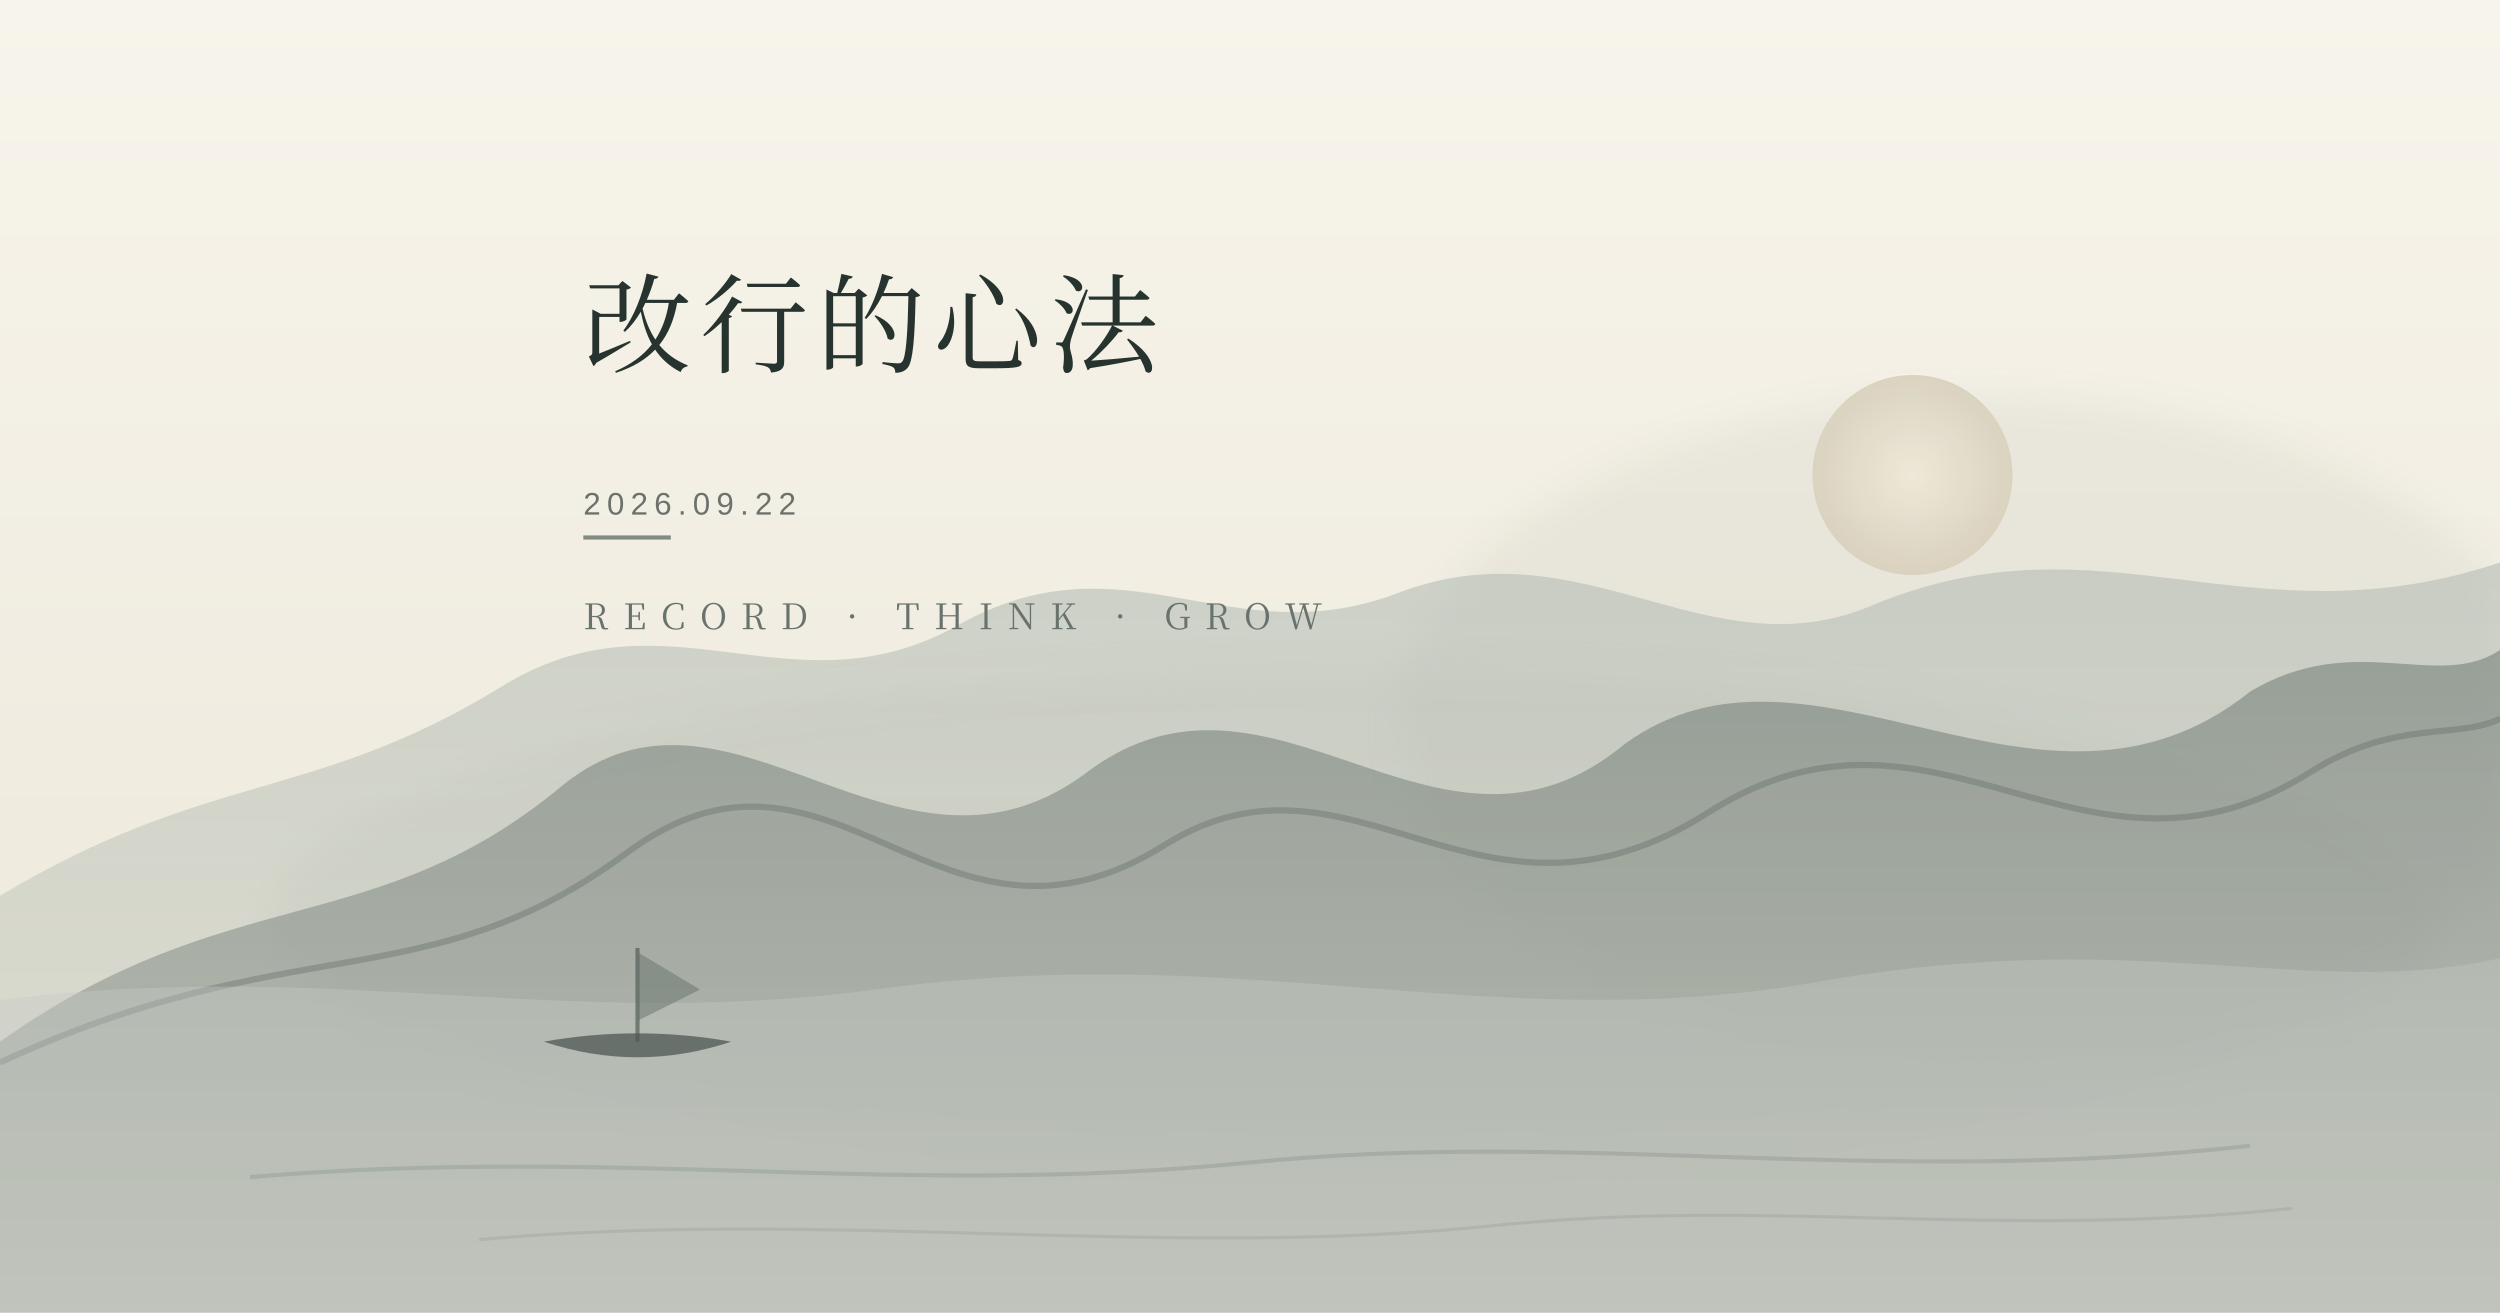
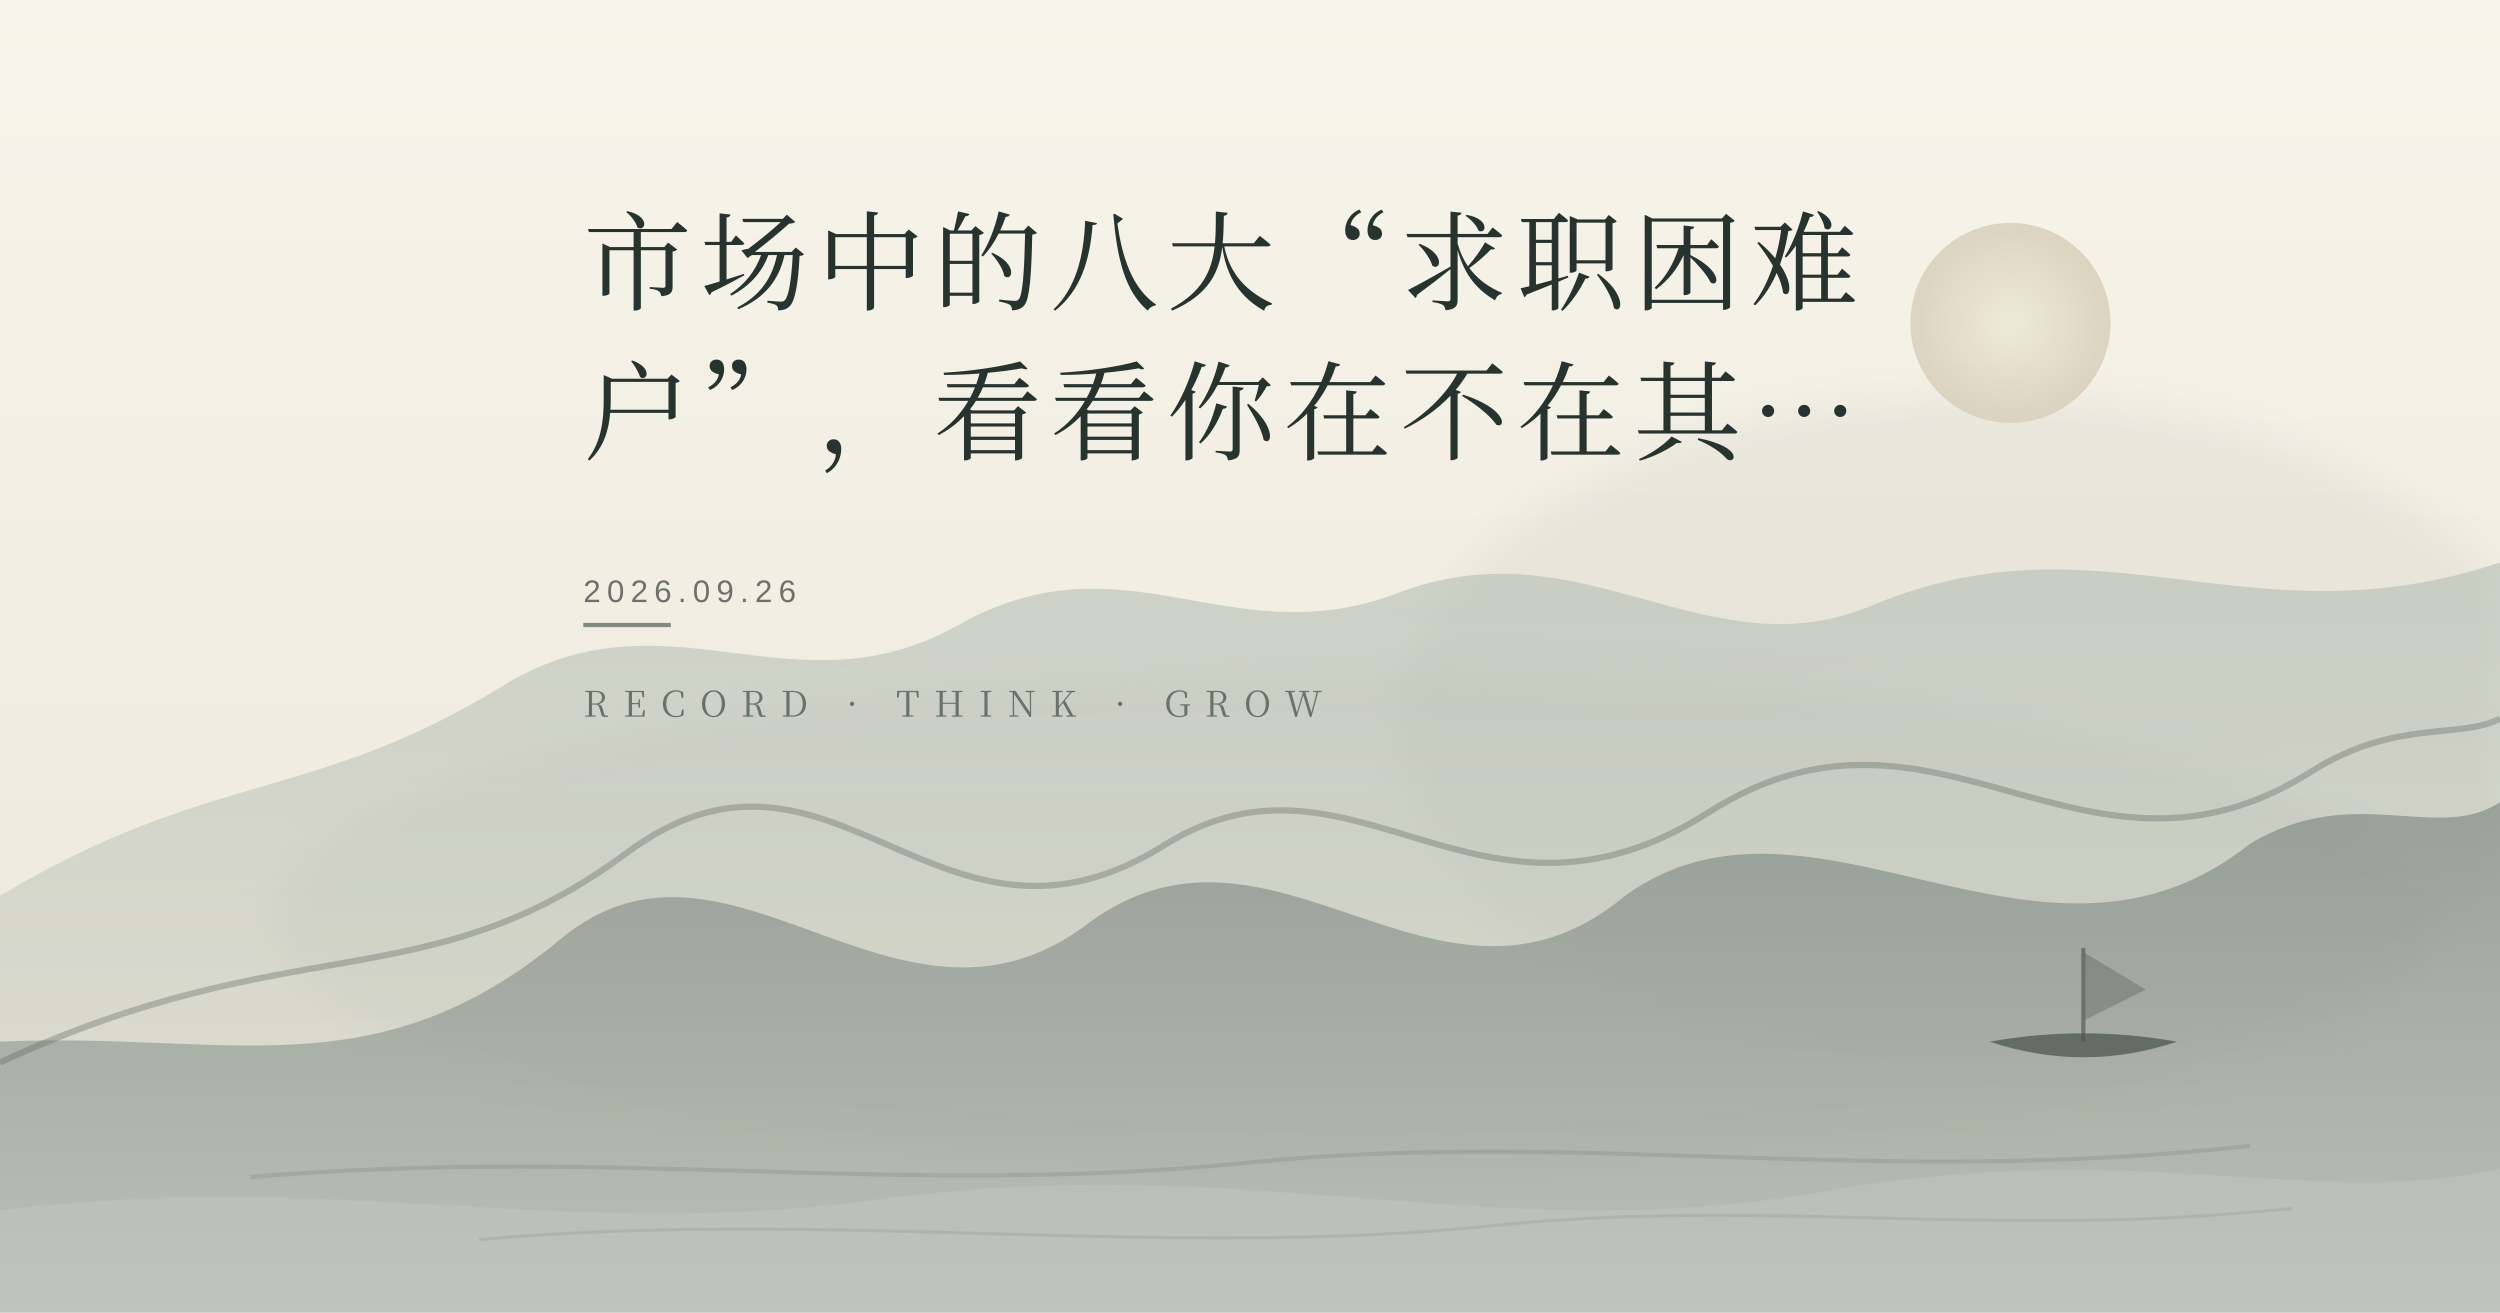
<svg xmlns="http://www.w3.org/2000/svg" width="1200" height="630" viewBox="0 0 1200 630">
  <defs>
    <linearGradient id="paper" x1="0" y1="0" x2="0" y2="1">
      <stop offset="0%" stop-color="#f7f4eb" />
      <stop offset="100%" stop-color="#ebe6d8" />
    </linearGradient>
    <linearGradient id="farMountain" x1="0" y1="0" x2="0" y2="1">
      <stop offset="0%" stop-color="#aeb8b0" />
      <stop offset="100%" stop-color="#d8d8cc" />
    </linearGradient>
    <linearGradient id="nearMountain" x1="0" y1="0" x2="0" y2="1">
      <stop offset="0%" stop-color="#69756f" />
      <stop offset="100%" stop-color="#9ba39b" />
    </linearGradient>
    <filter id="inkBlur">
      <feGaussianBlur stdDeviation="8" />
    </filter>
    <radialGradient id="moon">
      <stop offset="0%" stop-color="#eee8d8" />
      <stop offset="100%" stop-color="#d8d0bd" />
    </radialGradient>
    <style>

      .title {

        font-family:
          "Noto Serif CJK SC",
          "Source Han Serif SC",
          "Songti SC",
          "STSong",
          serif;

        font-size:
          52px;

        font-weight:
          500;

        letter-spacing:
          4px;

        fill:
          #26332f;
      }


      .subtitle {

        font-family:
          "Noto Serif CJK SC",
          "Source Han Serif SC",
          "Songti SC",
          "STSong",
          serif;

        font-size:
          17px;

        letter-spacing:
          7px;

        fill:
          #69736d;
      }


      .date {

        font-family:
          "Helvetica Neue",
          Arial,
          sans-serif;

        font-size:
          15px;

        letter-spacing:
          3px;

        fill:
          #6d716d;
      }

    </style>
  </defs>
  <rect x="0" y="0" width="1200" height="630" fill="url(#paper)" />
  <ellipse cx="650" cy="440" rx="520" ry="120" fill="#89958c" opacity="0.12" filter="url(#inkBlur)" />
  <ellipse cx="950" cy="350" rx="280" ry="160" fill="#738078" opacity="0.08" filter="url(#inkBlur)" />
-   <circle cx="918" cy="228" r="48" fill="url(#moon)" opacity="0.9" />
+   <circle cx="965" cy="155" r="48" fill="url(#moon)" opacity="0.9" />
  <path d="       M0 430        C100 370         150 385         240 330        C320 280         380 345         460 300        C540 255         590 315         670 285        C760 250         820 325         900 290        C1010 245         1080 310         1200 270        L1200 630       L0 630       Z     " fill="url(#farMountain)" opacity="0.55" />
-   <path d="       M0 500        C110 422         180 452         270 377        C350 312         430 437         520 372        C610 302         690 432         780 357        C870 292         980 412         1080 332        C1130 302         1170 332         1200 312        L1200 630       L0 630       Z     " fill="url(#nearMountain)" opacity="0.52" />
+   <path d="       M0 500        C110 495         180 525         270 450        C350 385         430 510         520 445        C610 375         690 505         780 430        C870 365         980 485         1080 405        C1130 375         1170 405         1200 385        L1200 630       L0 630       Z     " fill="url(#nearMountain)" opacity="0.52" />
  <path d="       M0 510        C140 445         205 480         300 410        C400 335         450 475         560 405        C650 350         710 460         820 390        C930 320         1000 440         1110 370        C1150 345         1180 355         1200 345     " fill="none" stroke="#59645e" stroke-width="3" opacity="0.35" />
-   <path d="       M0 480        C160 460         270 495         420 475        C600 450         720 500         880 470        C1030 445         1110 480         1200 460        L1200 630       L0 630       Z     " fill="#c4cbc4" opacity="0.38" />
+   <path d="       M0 581        C160 561         270 596         420 576        C600 551         720 601         880 571        C1030 546         1110 581         1200 561        L1200 630       L0 630       Z     " fill="#c4cbc4" opacity="0.38" />
  <path d="       M120 565        C300 550         430 575         600 558        C760 542         900 570         1080 550     " fill="none" stroke="#77827b" stroke-width="2" opacity="0.28" />
  <path d="       M230 595        C400 580         560 605         720 588        C850 575         960 595         1100 580     " fill="none" stroke="#77827b" stroke-width="1.5" opacity="0.20" />
-   <text x="280" y="175" class="title">改行的心法</text>
-   <rect x="280" y="257" width="42" height="2" fill="#52615a" opacity="0.7" />
-   <text x="280" y="302" class="subtitle">RECORD · THINK · GROW</text>
-   <text x="280" y="247" class="date">2026.09.22</text>
-   <path d="       M261 500        Q306 492         351 500        Q306 515         261 500        Z     " fill="#4d5752" opacity="0.75" />
-   <line x1="306" y1="500" x2="306" y2="455" stroke="#4d5752" stroke-width="2" opacity="0.65" />
-   <path d="       M306 457       L306 490       L336 475       Z     " fill="#66716b" opacity="0.5" />
+   <text x="280" y="145" class="title">市场中的八大“求职困难</text>
+   <text x="280" y="217" class="title">户”，看看你在不在其…</text>
+   <rect x="280" y="299" width="42" height="2" fill="#52615a" opacity="0.7" />
+   <text x="280" y="344" class="subtitle">RECORD · THINK · GROW</text>
+   <text x="280" y="289" class="date">2026.09.26</text>
+   <path d="       M955 500        Q1000 492         1045 500        Q1000 515         955 500        Z     " fill="#4d5752" opacity="0.75" />
+   <line x1="1000" y1="500" x2="1000" y2="455" stroke="#4d5752" stroke-width="2" opacity="0.65" />
+   <path d="       M1000 457       L1000 490       L1030 475       Z     " fill="#66716b" opacity="0.5" />
</svg>
